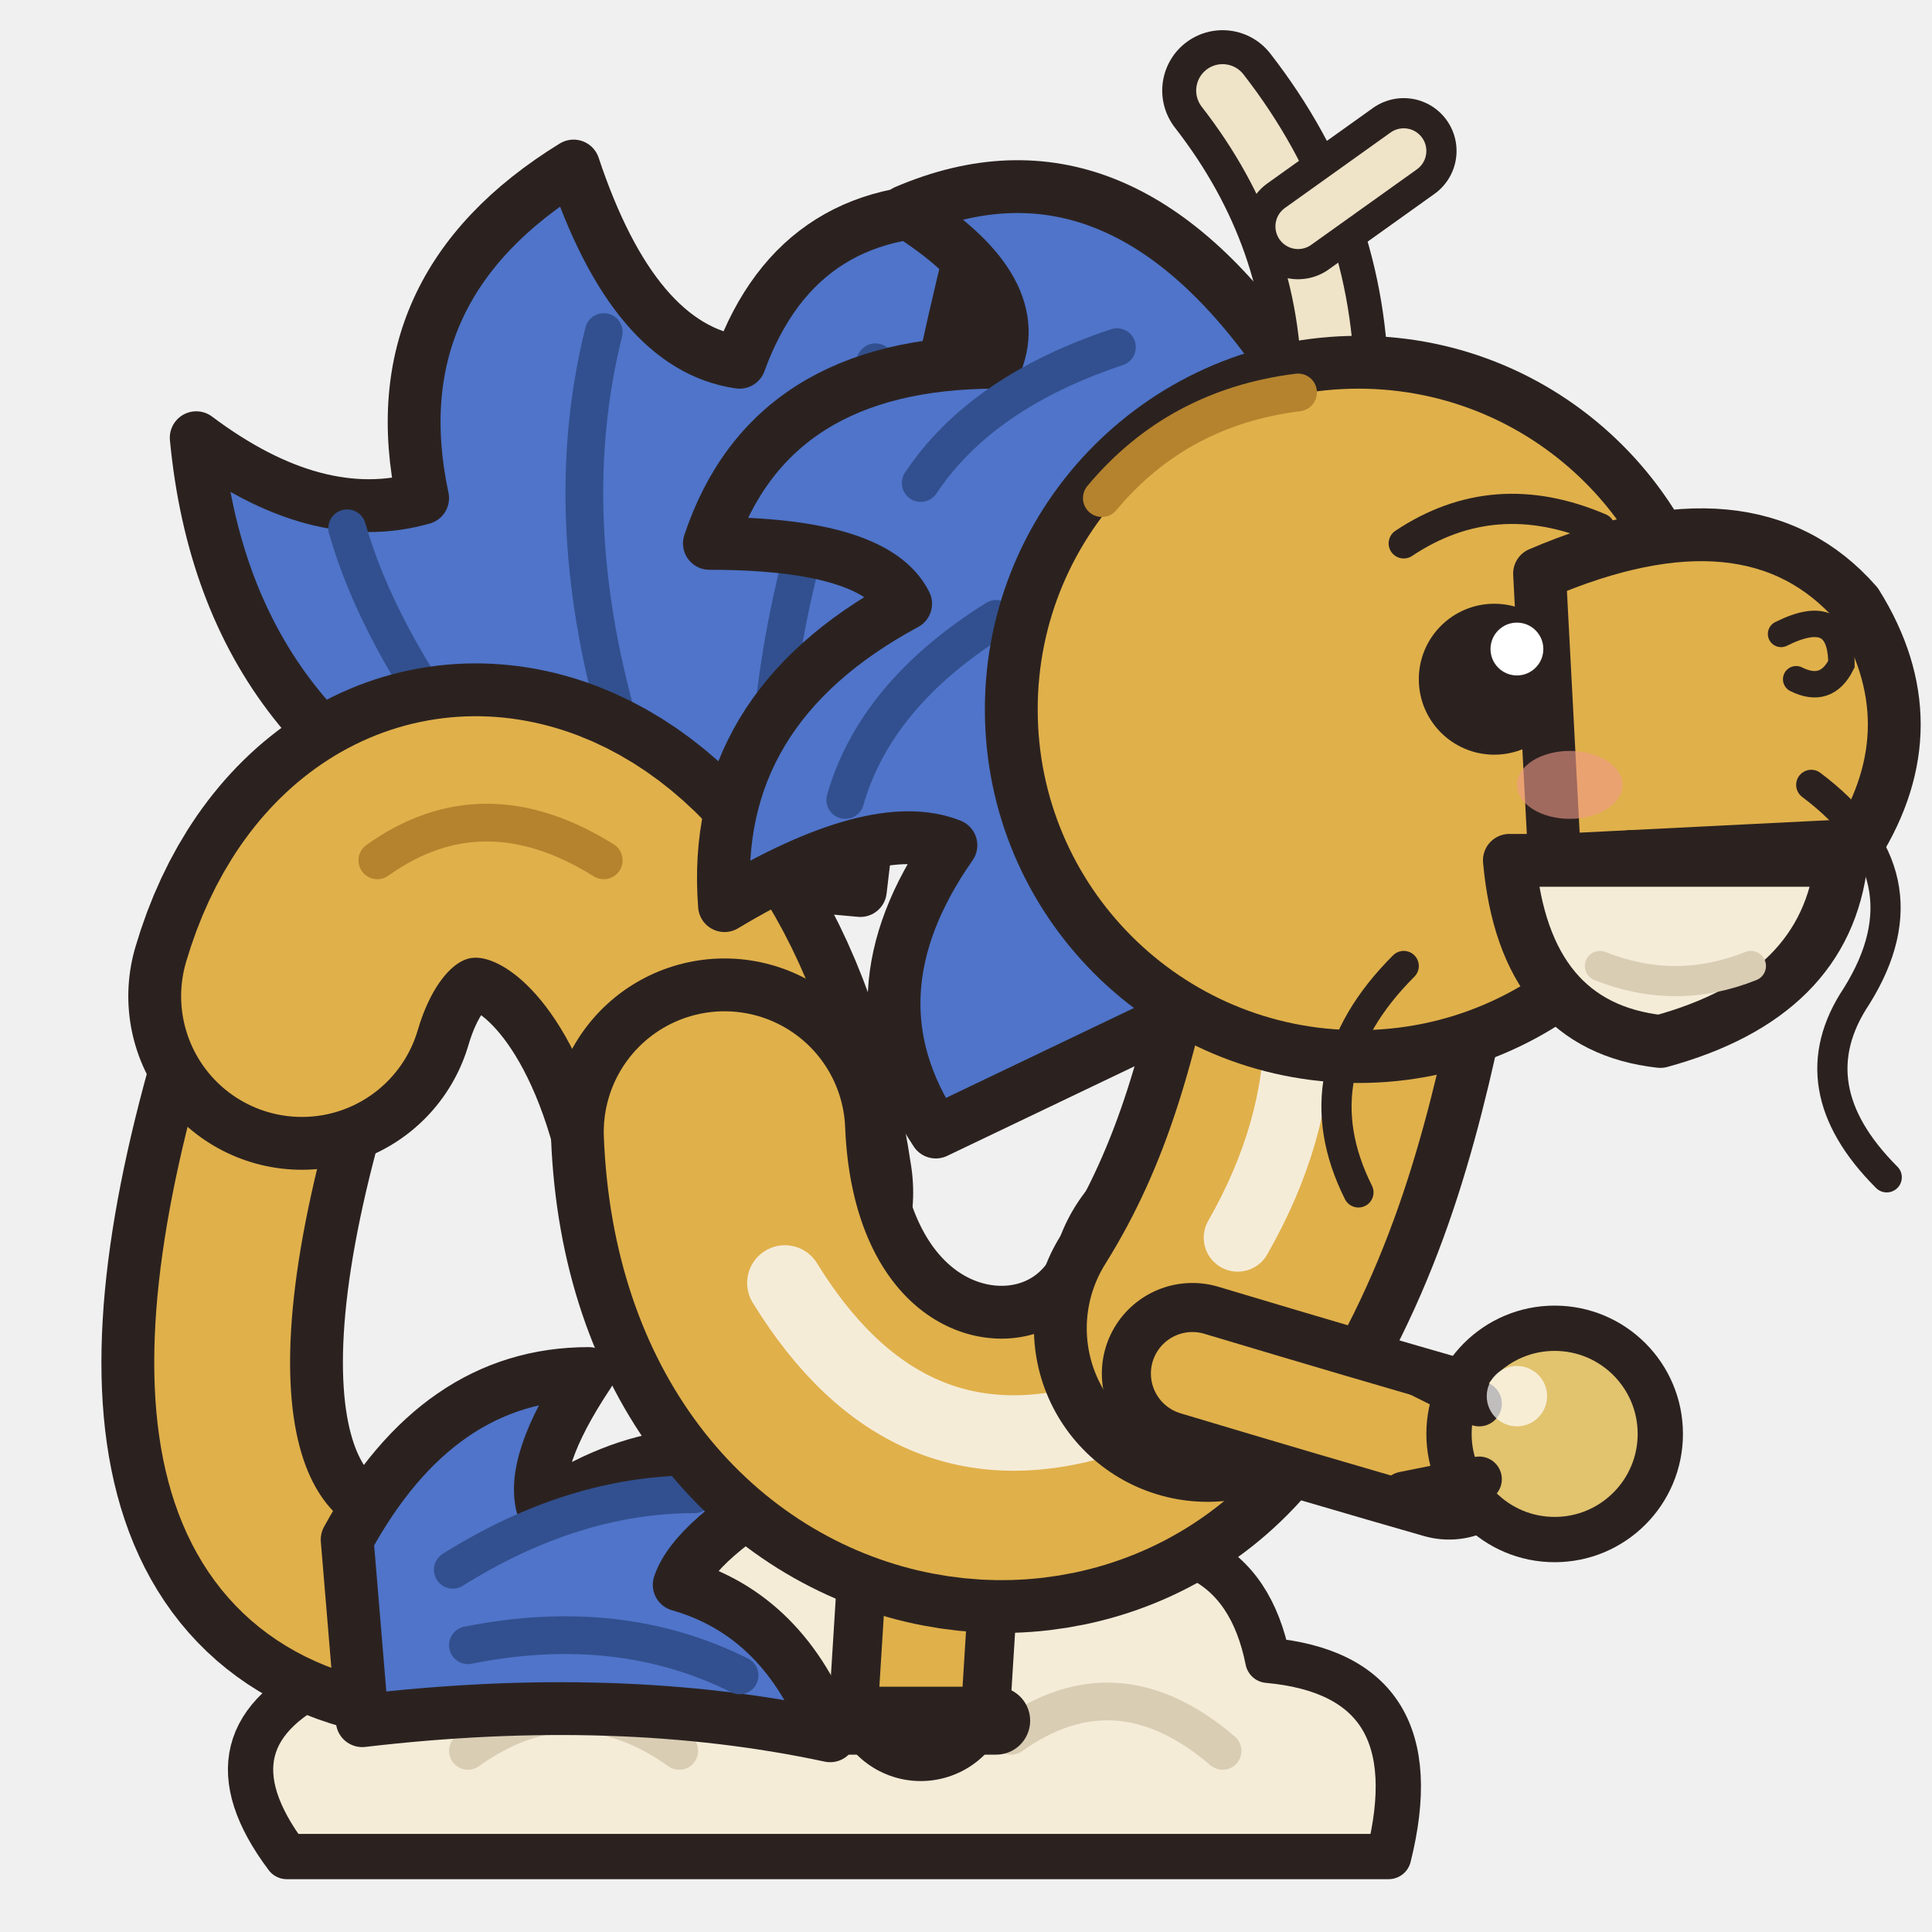
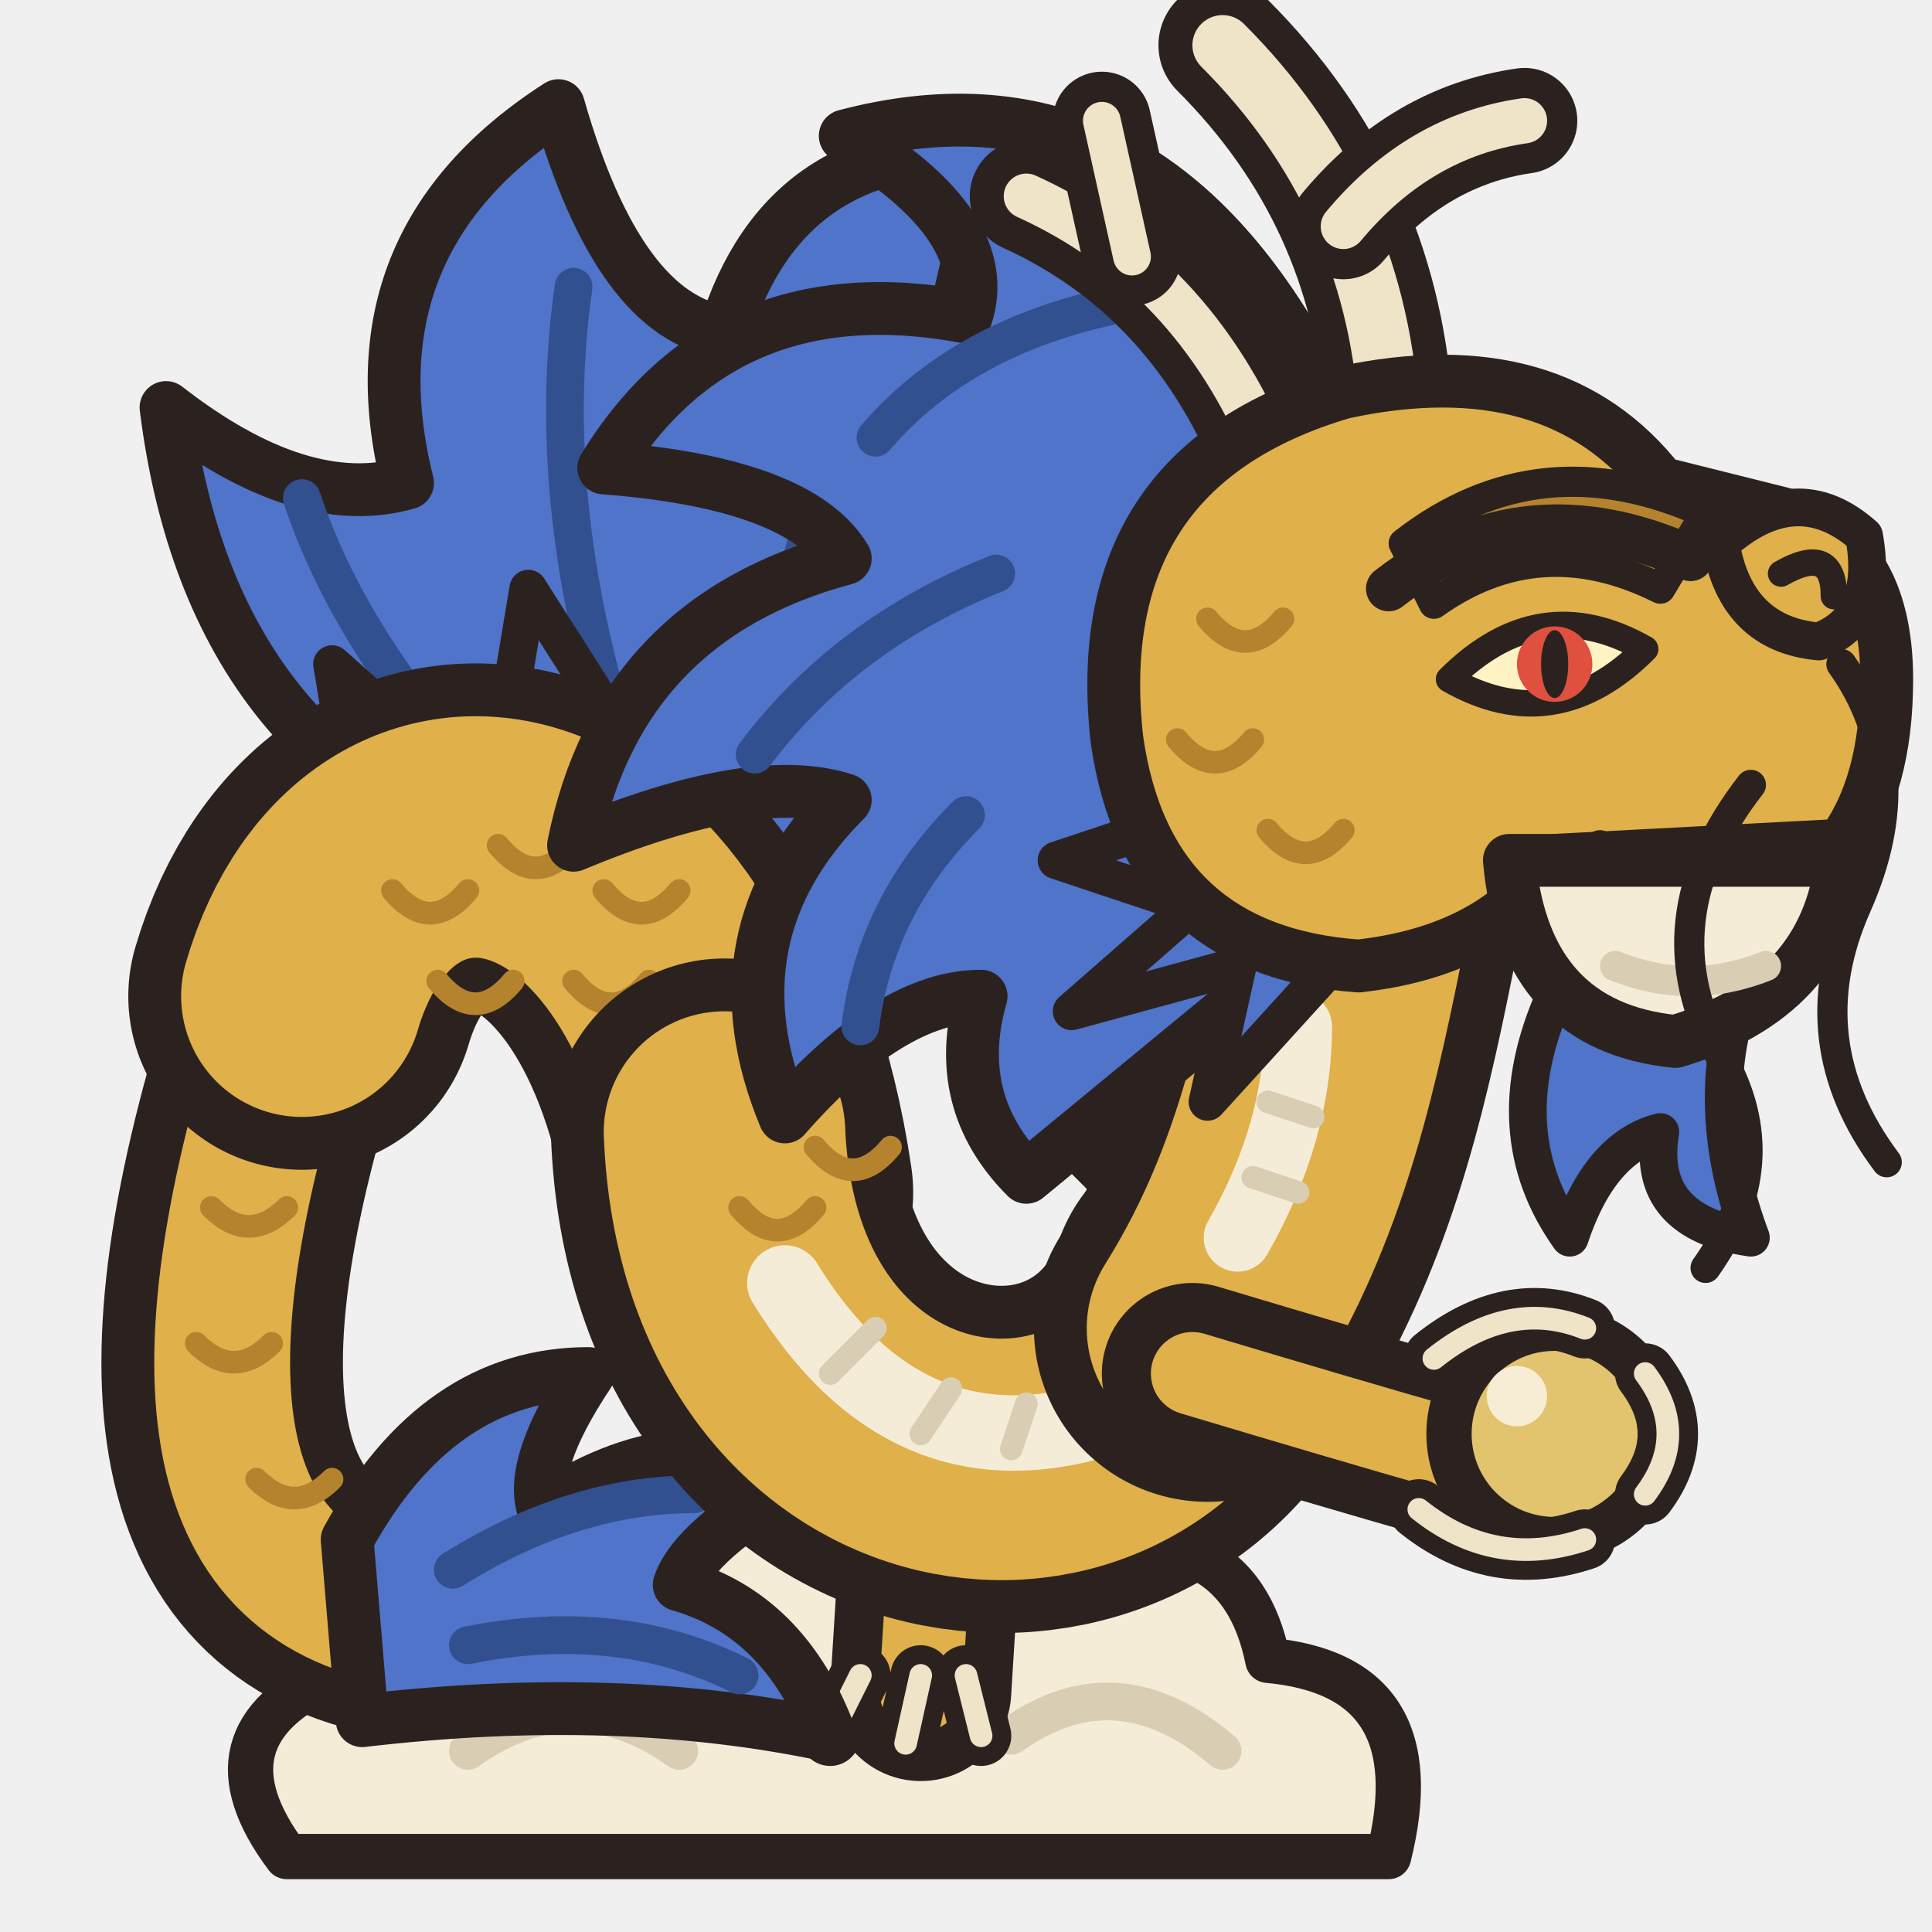
<svg xmlns="http://www.w3.org/2000/svg" viewBox="0 0 256 256" width="256" height="256">
  <g stroke="#2b2220" stroke-width="7" stroke-linejoin="round" stroke-linecap="round">
    <path d="M38 246 Q26 230 44 222 Q46 204 70 208 Q82 192 106 202 Q124 192 140 206 Q164 200 168 220 Q190 222 184 246 Z" fill="#f5ecd8" stroke-width="6" />
    <path d="M62 232 Q76 222 90 232 M134 230 Q148 220 162 232" fill="none" stroke="#d9cdb4" stroke-width="5" />
-     <path d="M70 114 Q30 100 26 58 Q42 70 56 66 Q50 38 76 22 Q84 46 98 48 Q106 26 130 28 Q120 66 114 118 Z" fill="#4f74c9" />
-     <path d="M62 100 Q50 84 46 70 M82 96 Q74 68 80 44 M102 100 Q104 72 116 48" fill="none" stroke="#32508f" stroke-width="5" />
+     <path d="M70 114 Q28 102 22 54 Q40 68 54 64 Q46 32 74 14 Q82 42 96 44 Q104 18 132 20 Q120 64 114 118 Z" fill="#4f74c9" />
+     <path d="M62 102 Q46 84 40 66 M82 98 Q72 66 76 38 M102 102 Q104 68 120 40" fill="none" stroke="#32508f" stroke-width="5" />
    <path d="M124 192 L122 224" stroke-width="24" />
    <path d="M124 192 L122 224" stroke="#e0b04a" stroke-width="11" />
-     <path d="M112 228 L132 228" stroke-width="9" />
+     <path d="M110 230 L114 222 M120 231 L122 222 M130 230 L128 222" stroke-width="8" />
+     <path d="M110 230 L114 222 M120 231 L122 222 M130 230 L128 222" stroke="#efe3c8" stroke-width="3" />
    <path d="M40 130 Q14 206 52 214" fill="none" stroke-width="32" />
    <path d="M40 130 Q14 206 52 214" fill="none" stroke="#e0b04a" stroke-width="18" />
+     <path d="M28 160 q5 5 10 0 M26 178 q5 5 10 0 M34 196 q5 5 10 0" fill="none" stroke="#b5832e" stroke-width="3" />
    <path d="M46 204 Q58 182 78 182 Q70 194 72 200 Q90 188 106 196 Q92 204 90 210 Q104 214 110 230 Q82 224 48 228 Z" fill="#4f74c9" />
    <path d="M60 208 Q76 198 92 198 M62 218 Q82 214 98 222" fill="none" stroke="#32508f" stroke-width="5" />
+     <path d="M48 112 L44 88 L62 104 Z M66 102 L70 78 L84 100 Z M86 106 L98 86 L100 114 Z" fill="#4f74c9" stroke-width="5" />
    <path d="M98 158 C90 104 50 98 40 132" fill="none" stroke-width="46" />
    <path d="M98 158 C90 104 50 98 40 132" fill="none" stroke="#e0b04a" stroke-width="32" />
-     <path d="M50 114 Q64 104 80 114" fill="none" stroke="#b5832e" stroke-width="5" />
+     <path d="M52 118 q5 6 10 0 M66 112 q5 6 10 0 M80 118 q5 6 10 0 M58 130 q5 6 10 0 M76 130 q5 6 10 0" fill="none" stroke="#b5832e" stroke-width="3" />
    <path d="M96 150 C98 200 150 206 162 172" fill="none" stroke-width="46" />
    <path d="M96 150 C98 200 150 206 162 172" fill="none" stroke="#e0b04a" stroke-width="32" />
    <path d="M104 170 Q120 196 146 188" fill="none" stroke="#f5ecd8" stroke-width="10" />
+     <path d="M110 182 L116 176 M122 190 L126 184 M134 192 L136 186" fill="none" stroke="#d9cdb4" stroke-width="3" />
+     <path d="M98 160 q5 6 10 0 M108 152 q5 6 10 0 M140 170 q5 6 10 0" fill="none" stroke="#b5832e" stroke-width="3" />
+     <path d="M158 156 L142 152 L156 166 Z M162 140 L148 132 L162 150 Z" fill="#4f74c9" stroke-width="5" />
    <path d="M160 176 C170 160 174 144 178 124" fill="none" stroke-width="46" />
    <path d="M160 176 C170 160 174 144 178 124" fill="none" stroke="#e0b04a" stroke-width="32" />
    <path d="M164 164 Q172 150 172 136" fill="none" stroke="#f5ecd8" stroke-width="9" />
+     <path d="M166 156 L172 158 M168 146 L174 148" fill="none" stroke="#d9cdb4" stroke-width="3" />
    <path d="M158 182 Q178 188 192 192" fill="none" stroke-width="24" />
    <path d="M158 182 Q178 188 192 192" fill="none" stroke="#e0b04a" stroke-width="11" />
    <circle cx="206" cy="190" r="14" fill="#e2c36e" stroke-width="6" />
-     <path d="M188 182 L196 186 M186 198 L196 196" stroke-width="6" />
-     <path d="M170 48 Q148 16 120 28 Q136 38 132 48 Q102 48 94 72 Q116 72 120 80 Q94 94 96 120 Q116 108 126 112 Q112 132 124 150 L170 128 Z" fill="#4f74c9" />
-     <path d="M148 46 Q130 52 122 64 M132 82 Q116 92 112 106" fill="none" stroke="#32508f" stroke-width="5" />
-     <path d="M176 52 Q176 30 162 12" fill="none" stroke-width="16" />
-     <path d="M176 52 Q176 30 162 12" fill="none" stroke="#efe3c8" stroke-width="7" />
-     <path d="M172 30 L186 20" fill="none" stroke-width="14" />
-     <path d="M172 30 L186 20" fill="none" stroke="#efe3c8" stroke-width="6" />
+     <path d="M190 180 Q200 172 210 176 M188 200 Q198 208 210 204 M218 182 Q224 190 218 198" fill="none" stroke-width="8" />
+     <path d="M190 180 Q200 172 210 176 M188 200 Q198 208 210 204 M218 182 Q224 190 218 198" fill="none" stroke="#efe3c8" stroke-width="3" />
+     <path d="M172 46 Q150 8 112 18 Q132 30 128 42 Q96 36 80 62 Q106 64 112 74 Q82 82 76 112 Q100 102 112 106 Q94 124 104 148 Q118 132 130 132 Q126 146 136 156 L170 128 Z" fill="#4f74c9" />
+     <path d="M150 40 Q128 44 116 58 M132 76 Q112 84 100 100 M128 108 Q116 120 114 136" fill="none" stroke="#32508f" stroke-width="5" />
+     <path d="M164 106 L140 114 L158 120 L142 134 L164 128 L160 146 L180 124 Z" fill="#4f74c9" stroke-width="5" />
+     <path d="M168 60 Q158 36 136 26" fill="none" stroke-width="15" />
+     <path d="M168 60 Q158 36 136 26" fill="none" stroke="#efe3c8" stroke-width="6" />
+     <path d="M150 34 L146 16" fill="none" stroke-width="13" />
+     <path d="M150 34 L146 16" fill="none" stroke="#efe3c8" stroke-width="5" />
+     <path d="M184 54 Q182 26 162 6" fill="none" stroke-width="17" />
+     <path d="M184 54 Q182 26 162 6" fill="none" stroke="#efe3c8" stroke-width="8" />
+     <path d="M178 30 Q188 18 202 16" fill="none" stroke-width="14" />
+     <path d="M178 30 Q188 18 202 16" fill="none" stroke="#efe3c8" stroke-width="6" />
    <path d="M204 116 L206 98 Q224 90 240 94 L242 116 Z" fill="#3a2e28" stroke="none" />
    <path d="M210 112 Q224 104 236 110" fill="none" stroke="#f09a88" stroke-width="7" />
-     <circle cx="180" cy="94" r="46" fill="#e0b04a" />
-     <path d="M204 76 Q232 64 246 80 Q256 96 246 112 L206 114 Z" fill="#e0b04a" />
-     <path d="M216 112 L220 120 L224 112 M234 112 L238 120 L242 112" fill="#f5ecd8" stroke-width="4" />
-     <path d="M146 66 Q156 54 172 52" fill="none" stroke="#b5832e" stroke-width="5" />
-     <path d="M200 114 L244 114 Q242 132 220 138 Q202 136 200 114 Z" fill="#f5ecd8" />
-     <path d="M212 128 Q222 132 232 128" fill="none" stroke="#d9cdb4" stroke-width="4" />
+     <path d="M148 98 Q144 62 178 52 Q206 46 220 64 L236 68 Q250 72 250 90 Q250 104 244 112 L206 114 Q198 126 180 128 Q152 126 148 98 Z" fill="#e0b04a" />
+     <path d="M186 72 Q204 58 226 68 L220 78 Q204 70 190 80 Z" fill="#b5832e" stroke-width="4" />
+     <path d="M228 72 Q238 63 247 71 Q249 82 241 85 Q230 84 228 72 Z" fill="#e0b04a" stroke-width="5" />
+     <path d="M160 82 q5 6 10 0 M156 98 q5 6 10 0 M168 110 q5 6 10 0" fill="none" stroke="#b5832e" stroke-width="3" />
+     <path d="M212 112 L215 122 L219 112 M226 112 L229 121 L233 112 M236 112 L239 120 L242 112" fill="#f5ecd8" stroke-width="4" />
+     <path d="M206 132 Q198 150 208 164 Q212 152 220 150 Q218 162 232 164 Q226 148 230 134 Z" fill="#4f74c9" stroke-width="5" />
+     <path d="M200 114 L244 114 Q242 132 222 138 Q202 136 200 114 Z" fill="#f5ecd8" />
+     <path d="M214 128 Q224 132 234 128" fill="none" stroke="#d9cdb4" stroke-width="4" />
  </g>
-   <path d="M240 104 Q256 116 246 132 Q238 144 250 156" fill="none" stroke="#2b2220" stroke-width="4" stroke-linecap="round" />
-   <path d="M186 128 Q172 142 180 158" fill="none" stroke="#2b2220" stroke-width="4" stroke-linecap="round" />
-   <path d="M186 72 Q198 64 212 70" fill="none" stroke="#2b2220" stroke-width="4" stroke-linecap="round" />
-   <circle cx="198" cy="90" r="10" fill="#2b2220" />
-   <circle cx="201" cy="86" r="3.5" fill="#fff" />
-   <path d="M236 84 Q244 80 244 88 Q242 92 238 90" fill="none" stroke="#2b2220" stroke-width="3.5" stroke-linecap="round" />
-   <ellipse cx="208" cy="104" rx="7" ry="4.5" fill="#f09a88" opacity="0.6" />
+   <path d="M244 88 Q254 102 246 120 Q238 138 250 154" fill="none" stroke="#2b2220" stroke-width="4" stroke-linecap="round" />
+   <path d="M232 104 Q218 122 228 140 Q236 154 226 168" fill="none" stroke="#2b2220" stroke-width="4" stroke-linecap="round" />
+   <path d="M184 78 Q202 64 224 74" fill="none" stroke="#2b2220" stroke-width="6" stroke-linecap="round" />
+   <path d="M192 90 Q204 78 218 86 Q206 98 192 90 Z" fill="#fff3c4" stroke="#2b2220" stroke-width="3.5" stroke-linejoin="round" />
+   <circle cx="206" cy="88" r="5" fill="#e0503f" />
+   <ellipse cx="206" cy="88" rx="1.8" ry="4.5" fill="#2b2220" />
+   <path d="M236 76 Q243 72 243 79" fill="none" stroke="#2b2220" stroke-width="3.5" stroke-linecap="round" />
  <circle cx="201" cy="185" r="4" fill="#fff" opacity="0.7" />
</svg>
